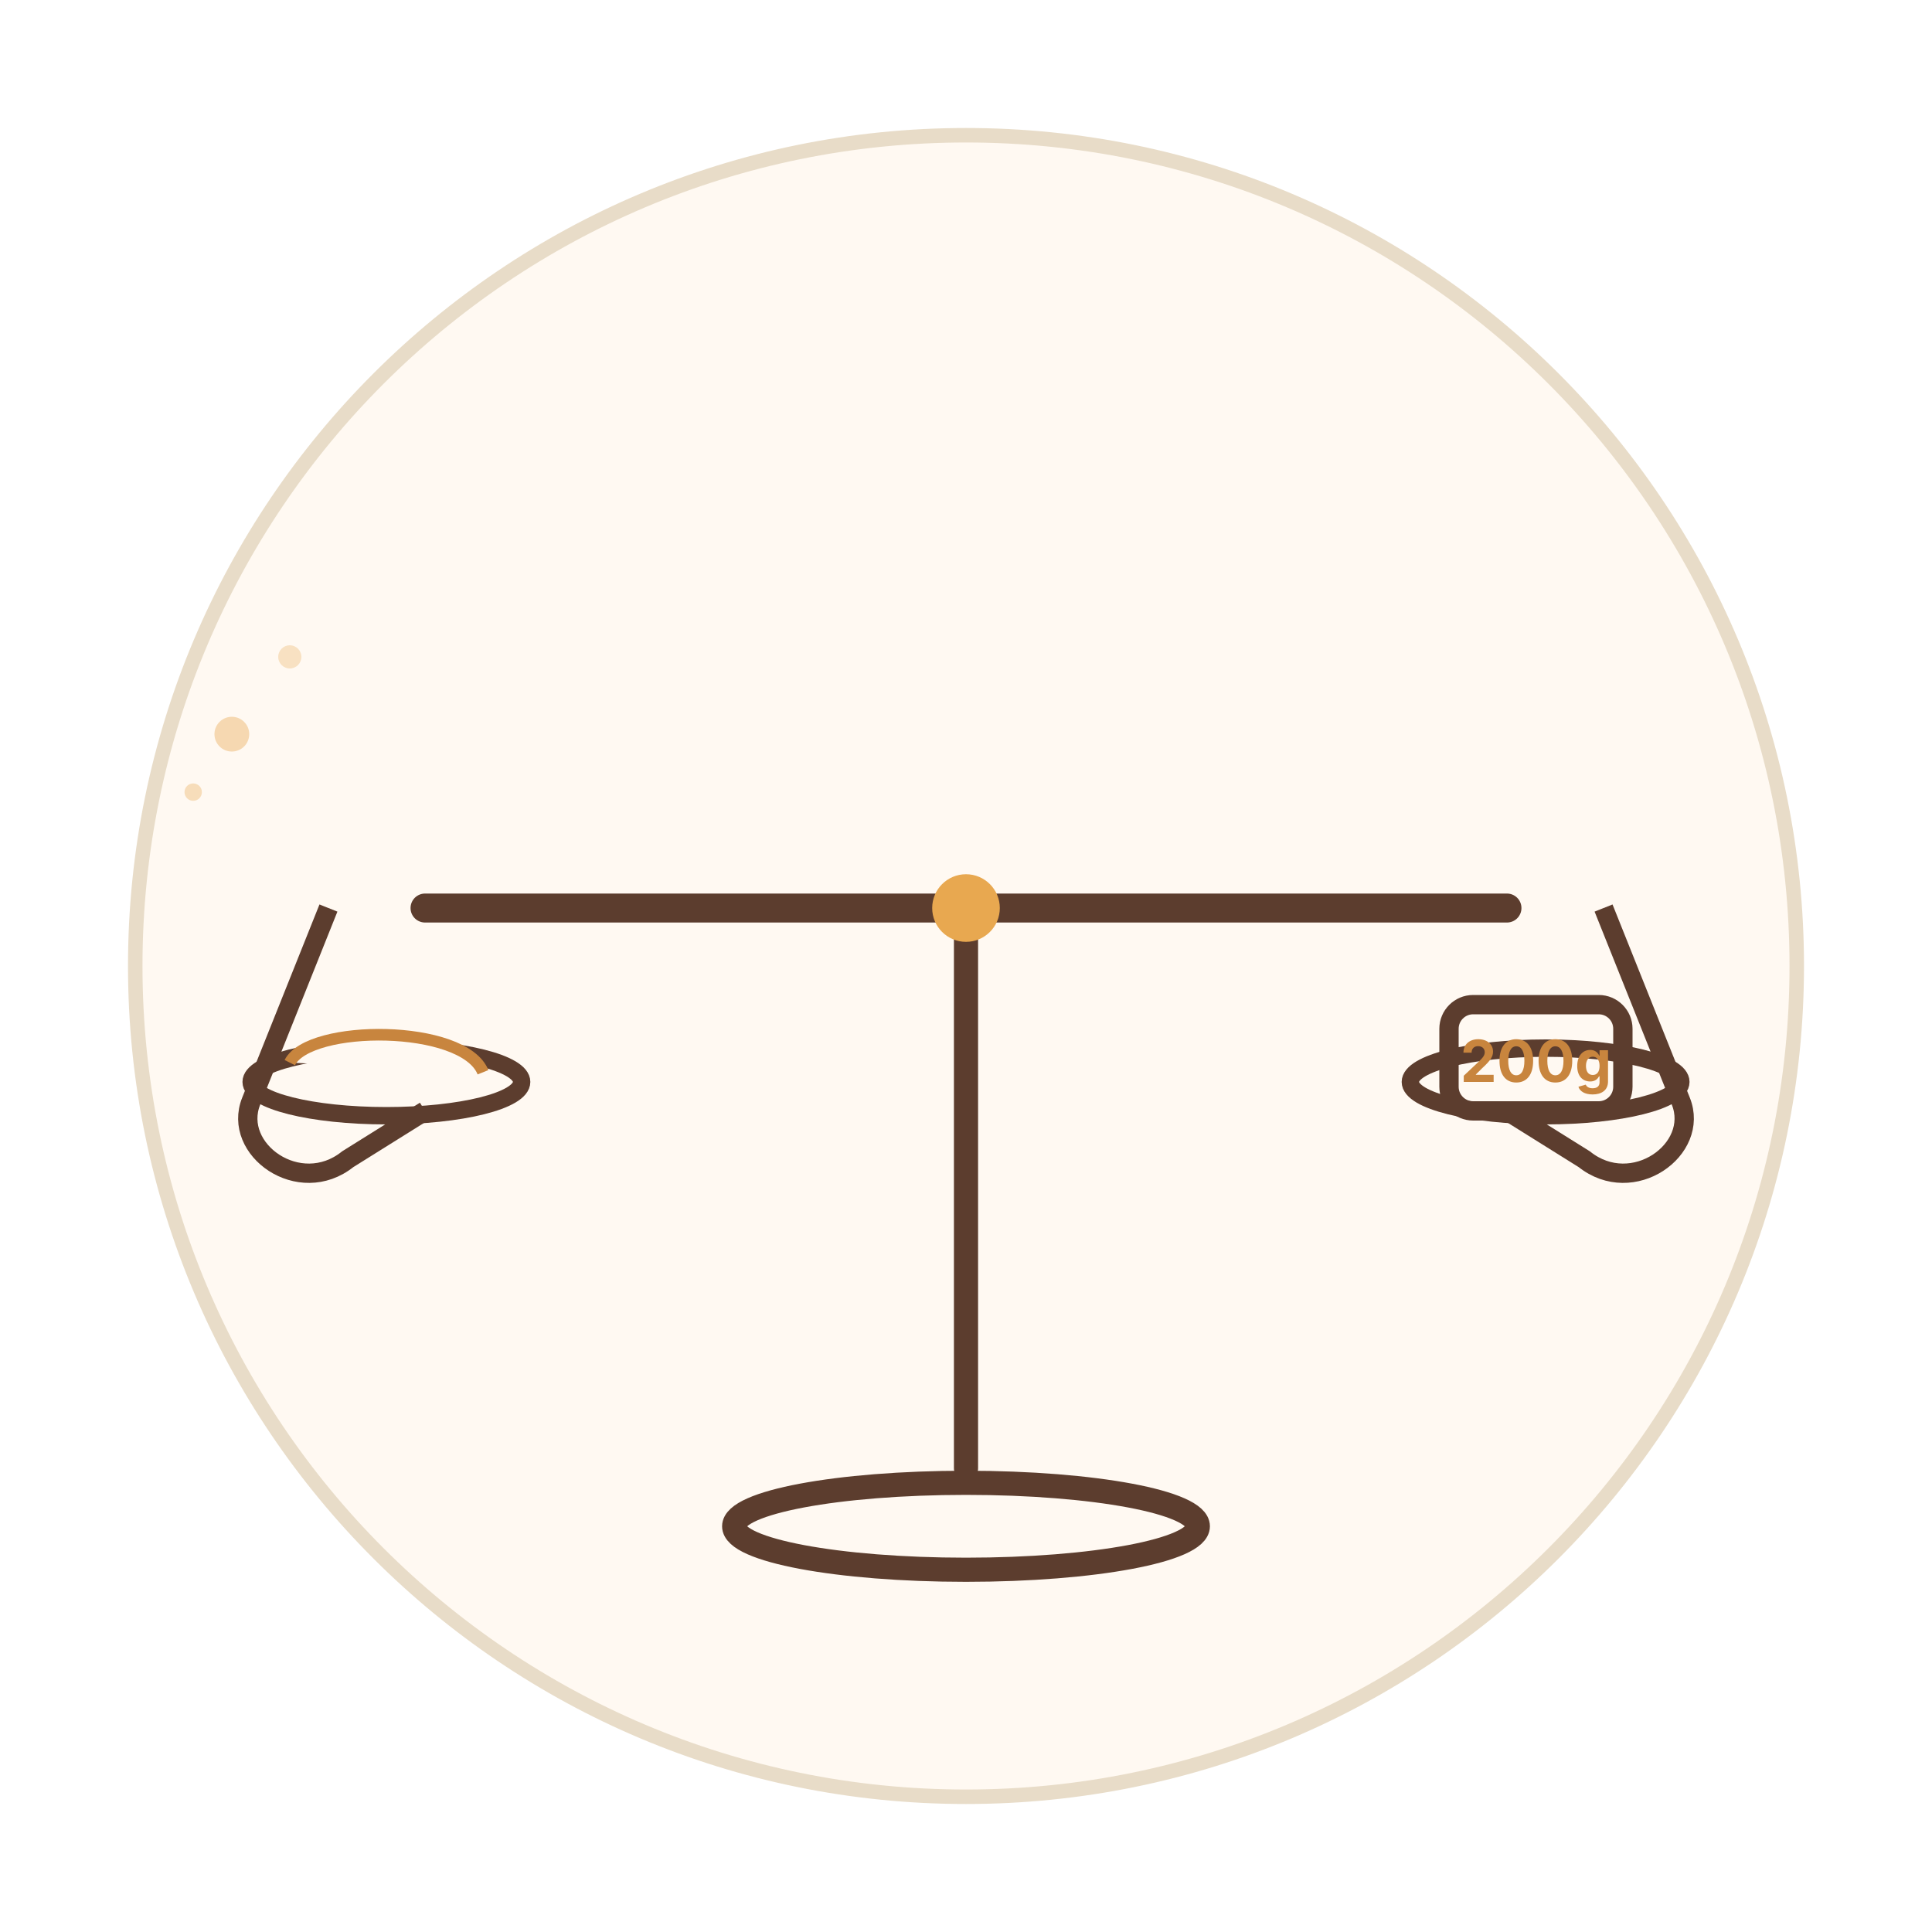
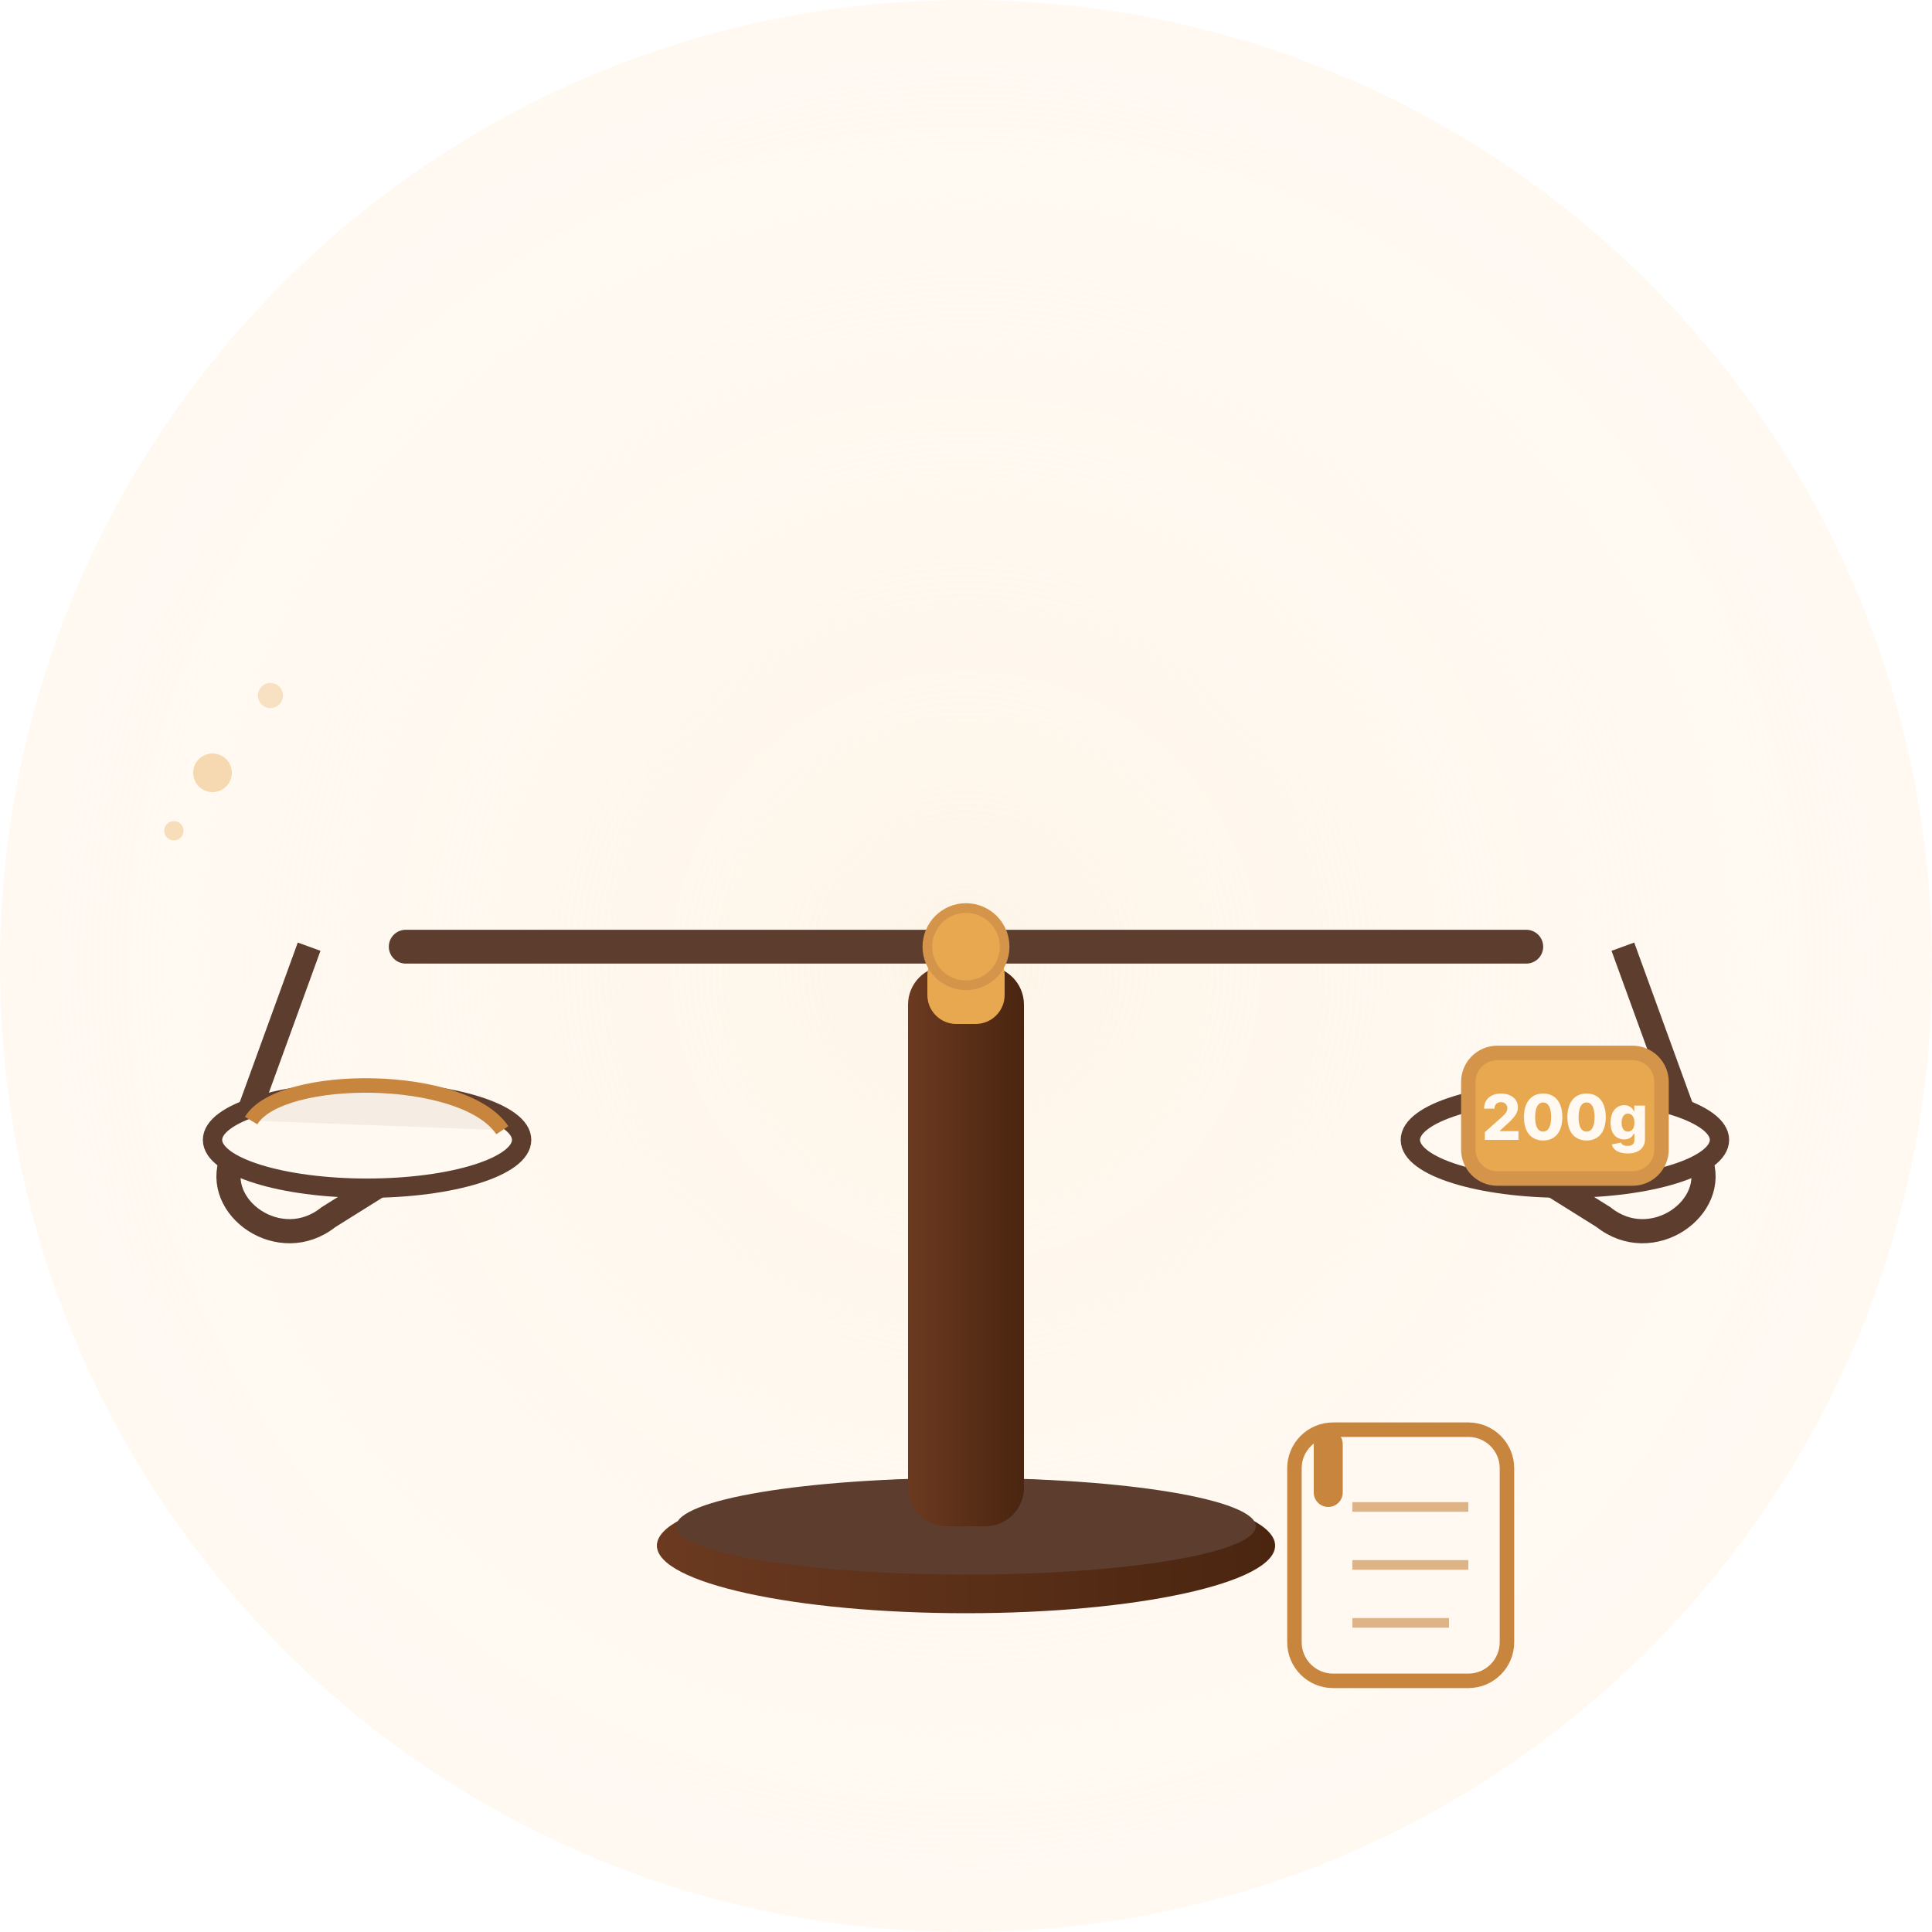
<svg xmlns="http://www.w3.org/2000/svg" width="200" height="200" viewBox="0 0 200 200">
-   <circle cx="100" cy="100" r="86" fill="#FFF9F2" stroke="#E8DCC8" stroke-width="1.5" />
-   <ellipse cx="100" cy="158" rx="24" ry="4.5" fill="none" stroke="#5C3D2E" stroke-width="2.5" />
-   <line x1="100" y1="152" x2="100" y2="94" stroke="#5C3D2E" stroke-width="2.5" stroke-linecap="round" />
-   <line x1="44" y1="94" x2="156" y2="94" stroke="#5C3D2E" stroke-width="3" stroke-linecap="round" />
-   <circle cx="100" cy="94" r="3.5" fill="#E8A850" />
-   <path d="M34 94l-8 20c-2 5 5 10 10 6l8-5" fill="none" stroke="#5C3D2E" stroke-width="2" />
-   <ellipse cx="40" cy="112" rx="14" ry="3.5" fill="none" stroke="#5C3D2E" stroke-width="1.8" />
-   <path d="M30 110c2-4 18-4 20 1" fill="#FFF9F2" stroke="#C8853E" stroke-width="1.2" />
-   <path d="M166 94l8 20c2 5-5 10-10 6l-8-5" fill="none" stroke="#5C3D2E" stroke-width="2" />
-   <ellipse cx="160" cy="112" rx="14" ry="3.5" fill="none" stroke="#5C3D2E" stroke-width="1.8" />
-   <rect x="150" y="104" width="18" height="11" rx="2.5" fill="none" stroke="#5C3D2E" stroke-width="2" />
-   <text x="159" y="112" text-anchor="middle" font-size="6" font-weight="700" fill="#C8853E" font-family="Inter,sans-serif">200g</text>
-   <circle cx="24" cy="76" r="1.8" fill="#E8A850" opacity="0.4" />
-   <circle cx="30" cy="68" r="1.2" fill="#E8A850" opacity="0.3" />
-   <circle cx="20" cy="82" r="0.9" fill="#E8A850" opacity="0.35" />
+   <defs>
+     <radialGradient id="glow">
+       <stop offset="0%" stop-color="#E8A850" stop-opacity="0.9" />
+       <stop offset="50%" stop-color="#F5D5A0" stop-opacity="0.3" />
+       <stop offset="100%" stop-color="#FFF9F2" stop-opacity="0" />
+     </radialGradient>
+     <radialGradient id="cookie">
+       <stop offset="0%" stop-color="#E8B860" />
+       <stop offset="60%" stop-color="#C8843C" />
+       <stop offset="100%" stop-color="#A86828" />
+     </radialGradient>
+     <linearGradient id="wood">
+       <stop offset="0%" stop-color="#6B3A20" />
+       <stop offset="100%" stop-color="#4A2510" />
+     </linearGradient>
+     <linearGradient id="metal">
+       <stop offset="0%" stop-color="#D8D0C0" />
+       <stop offset="100%" stop-color="#B0A898" />
+     </linearGradient>
+     <radialGradient id="warm">
+       <stop offset="0%" stop-color="#FDF3E2" stop-opacity="0.6" />
+       <stop offset="100%" stop-color="#FFF9F2" stop-opacity="0" />
+     </radialGradient>
+   </defs>
+   <rect x="0" y="0" width="200" height="200" rx="100" fill="#FFF9F2" />
+   <rect x="0" y="0" width="200" height="200" rx="100" fill="url(#warm)" />
+   <ellipse cx="100" cy="160" rx="32" ry="7" fill="url(#wood)" />
+   <ellipse cx="100" cy="158" rx="30" ry="5" fill="#5C3D2E" />
+   <rect x="94" y="100" width="12" height="58" rx="4" fill="url(#wood)" />
+   <rect x="96" y="98" width="8" height="8" rx="3" fill="#E8A850" />
+   <line x1="42" y1="98" x2="158" y2="98" stroke="#5C3D2E" stroke-width="3.5" stroke-linecap="round" />
+   <circle cx="100" cy="98" r="4" fill="#E8A850" stroke="#D4954B" stroke-width="1" />
+   <path d="M32 98l-8 22c-2 5 5 10 10 6l8-5" fill="none" stroke="#5C3D2E" stroke-width="2.5" />
+   <ellipse cx="38" cy="118" rx="16" ry="5" fill="#FFF9F2" stroke="#5C3D2E" stroke-width="2" />
+   <path d="M26 116c3-5 22-5 26 1" fill="#F5EDE3" stroke="#C8853E" stroke-width="1.5" />
+   <path d="M168 98l8 22c2 5-5 10-10 6l-8-5" fill="none" stroke="#5C3D2E" stroke-width="2.5" />
+   <ellipse cx="162" cy="118" rx="16" ry="5" fill="#FFF9F2" stroke="#5C3D2E" stroke-width="2" />
+   <rect x="152" y="109" width="20" height="13" rx="3" fill="#E8A850" stroke="#D4954B" stroke-width="1.5" />
+   <text x="162" y="118" text-anchor="middle" font-size="6.5" font-weight="800" fill="#FFF9F2" font-family="Inter,sans-serif">200g</text>
+   <rect x="134" y="148" width="22" height="26" rx="4" fill="#FFF9F2" stroke="#C8853E" stroke-width="1.5" />
+   <rect x="136" y="148" width="3" height="8" rx="1.5" fill="#C8853E" />
+   <line x1="140" y1="156" x2="152" y2="156" stroke="#C8853E" stroke-width="1" opacity="0.6" />
+   <line x1="140" y1="162" x2="152" y2="162" stroke="#C8853E" stroke-width="1" opacity="0.6" />
+   <line x1="140" y1="168" x2="150" y2="168" stroke="#C8853E" stroke-width="1" opacity="0.6" />
+   <circle cx="22" cy="80" r="2" fill="#E8A850" opacity="0.4" />
+   <circle cx="28" cy="72" r="1.3" fill="#E8A850" opacity="0.3" />
+   <circle cx="18" cy="86" r="1" fill="#E8A850" opacity="0.35" />
</svg>
